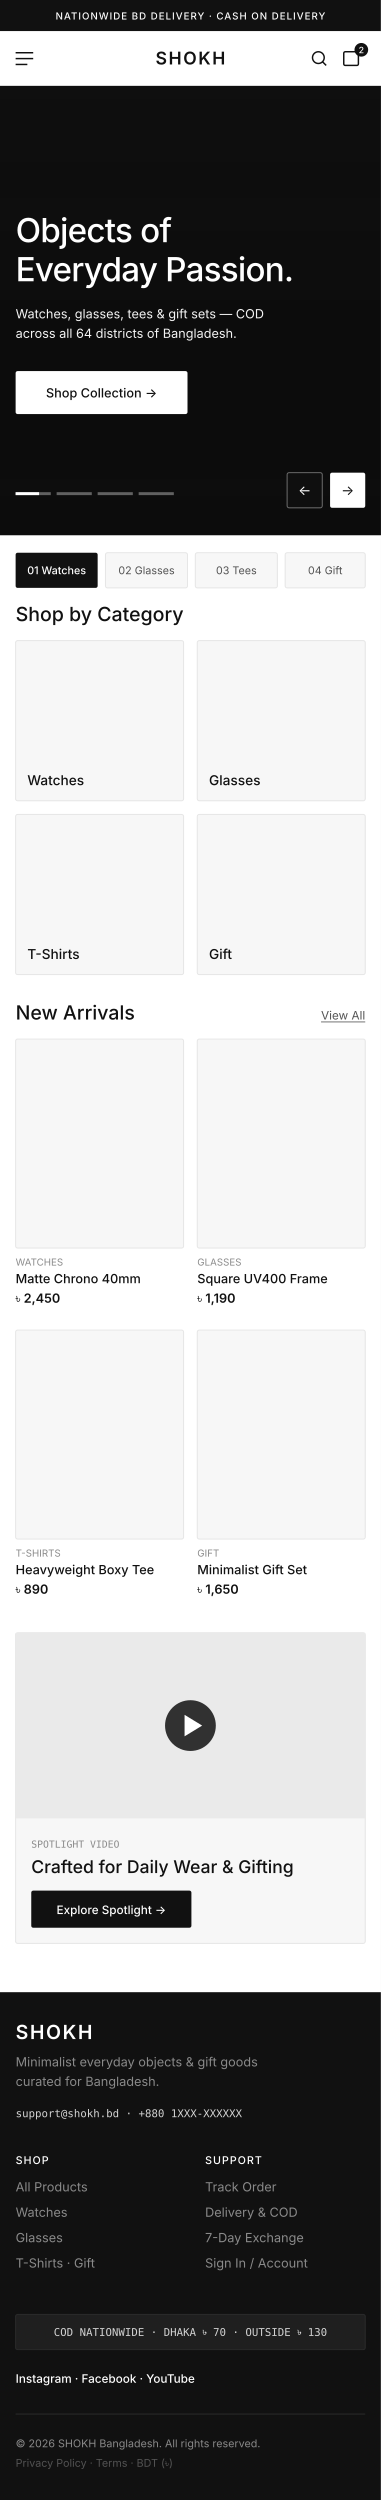
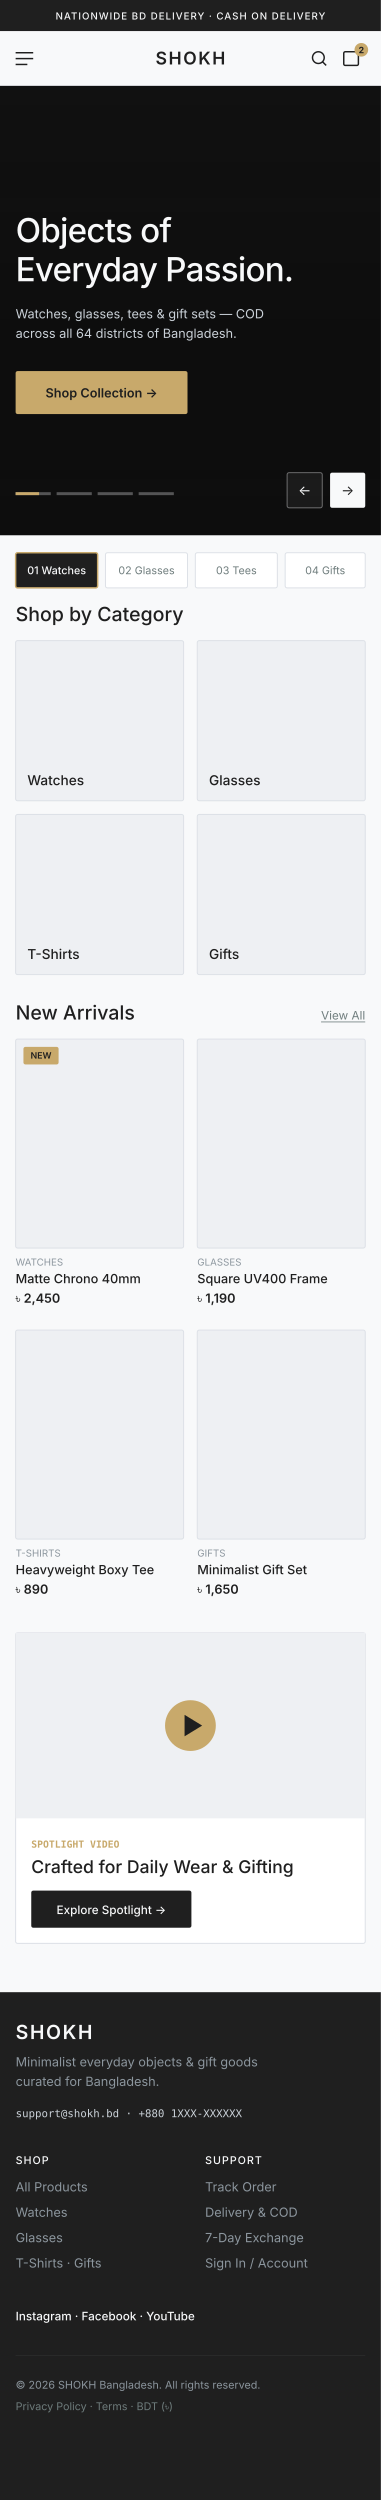
<svg xmlns="http://www.w3.org/2000/svg" width="390" height="2560" viewBox="0 0 390 2560" fill="none">
-   <rect id="Landing-V2-Mobile-BG" width="390" height="2560" fill="#FFFFFF" />
+   <rect id="Landing-Mobile-BG" width="390" height="2560" fill="#F8F9FA" />
  <g id="01-Mobile-Navbar">
-     <rect width="390" height="32" fill="#111111" />
-     <text x="195" y="20" text-anchor="middle" fill="#FFFFFF" font-family="Inter, sans-serif" font-size="10" font-weight="500" letter-spacing="1">NATIONWIDE BD DELIVERY · CASH ON DELIVERY</text>
-     <rect y="32" width="390" height="56" fill="#FFFFFF" />
-     <line x1="0" y1="88" x2="390" y2="88" stroke="#E5E5E5" />
-     <line x1="16" y1="54" x2="34" y2="54" stroke="#111111" stroke-width="1.5" />
-     <line x1="16" y1="60" x2="34" y2="60" stroke="#111111" stroke-width="1.5" />
-     <line x1="16" y1="66" x2="28" y2="66" stroke="#111111" stroke-width="1.5" />
-     <text x="195" y="66" text-anchor="middle" fill="#111111" font-family="Inter, sans-serif" font-size="18" font-weight="600" letter-spacing="1.6">SHOKH</text>
-     <circle cx="326" cy="59" r="6" stroke="#111111" stroke-width="1.5" />
-     <line x1="330" y1="63" x2="334" y2="67" stroke="#111111" stroke-width="1.5" />
-     <rect x="352" y="53" width="15" height="14" rx="1.5" stroke="#111111" stroke-width="1.5" />
-     <circle cx="370" cy="51" r="7" fill="#111111" />
-     <text x="370" y="54.5" text-anchor="middle" fill="#FFFFFF" font-family="Inter, sans-serif" font-size="9" font-weight="500">2</text>
+     <rect width="390" height="32" fill="#1F1F1F" />
+     <text x="195" y="20" text-anchor="middle" fill="#F8F9FA" font-family="Inter, sans-serif" font-size="10" font-weight="500" letter-spacing="1">NATIONWIDE BD DELIVERY · CASH ON DELIVERY</text>
+     <rect y="32" width="390" height="56" fill="#F8F9FA" />
+     <line x1="0" y1="88" x2="390" y2="88" stroke="#DCE0E6" />
+     <line x1="16" y1="54" x2="34" y2="54" stroke="#1F1F1F" stroke-width="1.5" />
+     <line x1="16" y1="60" x2="34" y2="60" stroke="#1F1F1F" stroke-width="1.5" />
+     <line x1="16" y1="66" x2="28" y2="66" stroke="#1F1F1F" stroke-width="1.5" />
+     <text x="195" y="66" text-anchor="middle" fill="#1F1F1F" font-family="Inter, sans-serif" font-size="18" font-weight="600" letter-spacing="1.6">SHOKH</text>
+     <circle cx="326" cy="59" r="6" stroke="#1F1F1F" stroke-width="1.5" />
+     <line x1="330" y1="63" x2="334" y2="67" stroke="#1F1F1F" stroke-width="1.5" />
+     <rect x="352" y="53" width="15" height="14" rx="1.5" stroke="#1F1F1F" stroke-width="1.5" />
+     <circle cx="370" cy="51" r="7" fill="#C8A96B" />
+     <text x="370" y="54.5" text-anchor="middle" fill="#1F1F1F" font-family="Inter, sans-serif" font-size="9" font-weight="700">2</text>
  </g>
  <g id="02-Mob-Hero-Slider" transform="translate(0, 88)">
    <defs>
      <linearGradient id="HeroScrimMobile" x1="0" y1="0" x2="0" y2="460" gradientUnits="userSpaceOnUse">
        <stop offset="0%" stop-color="#0A0A0A" stop-opacity="0.68" />
        <stop offset="50%" stop-color="#0A0A0A" stop-opacity="0.82" />
        <stop offset="100%" stop-color="#0A0A0A" stop-opacity="0.86" />
      </linearGradient>
    </defs>
-     <rect id="IMG-Mob-Hero-Slide-1" width="390" height="460" fill="#181818" />
+     <rect id="IMG-Mob-Hero-Slide-1" width="390" height="460" fill="#1F1F1F" />
    <rect id="Mob-Hero-Dark-Scrim" width="390" height="460" fill="url(#HeroScrimMobile)" />
-     <text x="16" y="160" fill="#FFFFFF" font-family="Inter, sans-serif" font-size="34" font-weight="500" letter-spacing="-0.8">Objects of</text>
-     <text x="16" y="200" fill="#FFFFFF" font-family="Inter, sans-serif" font-size="34" font-weight="500" letter-spacing="-0.8">Everyday Passion.</text>
-     <text x="16" y="238" fill="#F5F5F5" font-family="Inter, sans-serif" font-size="13">Watches, glasses, tees &amp; gift sets — COD</text>
-     <text x="16" y="258" fill="#F5F5F5" font-family="Inter, sans-serif" font-size="13">across all 64 districts of Bangladesh.</text>
-     <rect x="16" y="292" width="176" height="44" rx="2" fill="#FFFFFF" />
-     <text x="104" y="319" text-anchor="middle" fill="#111111" font-family="Inter, sans-serif" font-size="13" font-weight="500">Shop Collection →</text>
-     <rect x="16" y="416" width="36" height="3" fill="#FFFFFF" fill-opacity="0.35" />
-     <rect x="16" y="416" width="24" height="3" fill="#FFFFFF" />
-     <rect x="58" y="416" width="36" height="3" fill="#FFFFFF" fill-opacity="0.35" />
-     <rect x="100" y="416" width="36" height="3" fill="#FFFFFF" fill-opacity="0.35" />
-     <rect x="142" y="416" width="36" height="3" fill="#FFFFFF" fill-opacity="0.35" />
-     <rect x="294" y="396" width="36" height="36" rx="2" fill="#111111" fill-opacity="0.75" stroke="#FFFFFF" stroke-opacity="0.4" />
-     <text x="312" y="419" text-anchor="middle" fill="#FFFFFF" font-family="Inter, sans-serif" font-size="14">←</text>
-     <rect x="338" y="396" width="36" height="36" rx="2" fill="#FFFFFF" />
-     <text x="356" y="419" text-anchor="middle" fill="#111111" font-family="Inter, sans-serif" font-size="14">→</text>
+     <text x="16" y="160" fill="#F8F9FA" font-family="Inter, sans-serif" font-size="34" font-weight="500" letter-spacing="-0.8">Objects of</text>
+     <text x="16" y="200" fill="#F8F9FA" font-family="Inter, sans-serif" font-size="34" font-weight="500" letter-spacing="-0.8">Everyday Passion.</text>
+     <text x="16" y="238" fill="#CBD2D9" font-family="Inter, sans-serif" font-size="13">Watches, glasses, tees &amp; gift sets — COD</text>
+     <text x="16" y="258" fill="#CBD2D9" font-family="Inter, sans-serif" font-size="13">across all 64 districts of Bangladesh.</text>
+     <rect x="16" y="292" width="176" height="44" rx="2" fill="#C8A96B" />
+     <text x="104" y="319" text-anchor="middle" fill="#1F1F1F" font-family="Inter, sans-serif" font-size="13" font-weight="600">Shop Collection →</text>
+     <rect x="16" y="416" width="36" height="3" fill="#F8F9FA" fill-opacity="0.30" />
+     <rect x="16" y="416" width="24" height="3" fill="#C8A96B" />
+     <rect x="58" y="416" width="36" height="3" fill="#F8F9FA" fill-opacity="0.30" />
+     <rect x="100" y="416" width="36" height="3" fill="#F8F9FA" fill-opacity="0.30" />
+     <rect x="142" y="416" width="36" height="3" fill="#F8F9FA" fill-opacity="0.30" />
+     <rect x="294" y="396" width="36" height="36" rx="2" fill="#1F1F1F" fill-opacity="0.75" stroke="#F8F9FA" stroke-opacity="0.4" />
+     <text x="312" y="419" text-anchor="middle" fill="#F8F9FA" font-family="Inter, sans-serif" font-size="14">←</text>
+     <rect x="338" y="396" width="36" height="36" rx="2" fill="#F8F9FA" />
+     <text x="356" y="419" text-anchor="middle" fill="#1F1F1F" font-family="Inter, sans-serif" font-size="14">→</text>
  </g>
  <g id="03-Mob-Slide-Strip" transform="translate(16, 566)">
-     <rect width="84" height="36" rx="2" fill="#111111" />
-     <text x="42" y="22" text-anchor="middle" fill="#FFFFFF" font-family="Inter, sans-serif" font-size="11" font-weight="500">01 Watches</text>
-     <rect x="92" width="84" height="36" rx="2" fill="#F7F7F7" stroke="#E5E5E5" />
-     <text x="134" y="22" text-anchor="middle" fill="#525252" font-family="Inter, sans-serif" font-size="11">02 Glasses</text>
-     <rect x="184" width="84" height="36" rx="2" fill="#F7F7F7" stroke="#E5E5E5" />
-     <text x="226" y="22" text-anchor="middle" fill="#525252" font-family="Inter, sans-serif" font-size="11">03 Tees</text>
-     <rect x="276" width="82" height="36" rx="2" fill="#F7F7F7" stroke="#E5E5E5" />
-     <text x="317" y="22" text-anchor="middle" fill="#525252" font-family="Inter, sans-serif" font-size="11">04 Gift</text>
+     <rect width="84" height="36" rx="2" fill="#1F1F1F" stroke="#C8A96B" stroke-width="1.5" />
+     <text x="42" y="22" text-anchor="middle" fill="#F8F9FA" font-family="Inter, sans-serif" font-size="11" font-weight="500">01 Watches</text>
+     <rect x="92" width="84" height="36" rx="2" fill="#FFFFFF" stroke="#DCE0E6" />
+     <text x="134" y="22" text-anchor="middle" fill="#6E7C7C" font-family="Inter, sans-serif" font-size="11">02 Glasses</text>
+     <rect x="184" width="84" height="36" rx="2" fill="#FFFFFF" stroke="#DCE0E6" />
+     <text x="226" y="22" text-anchor="middle" fill="#6E7C7C" font-family="Inter, sans-serif" font-size="11">03 Tees</text>
+     <rect x="276" width="82" height="36" rx="2" fill="#FFFFFF" stroke="#DCE0E6" />
+     <text x="317" y="22" text-anchor="middle" fill="#6E7C7C" font-family="Inter, sans-serif" font-size="11">04 Gifts</text>
  </g>
  <g id="04-Mob-Categories" transform="translate(16, 636)">
-     <text y="0" fill="#111111" font-family="Inter, sans-serif" font-size="20" font-weight="500">Shop by Category</text>
-     <rect id="IMG-Mob-Cat-1" y="20" width="172" height="164" rx="2" fill="#F7F7F7" stroke="#E5E5E5" />
-     <text x="12" y="168" fill="#111111" font-family="Inter, sans-serif" font-size="14" font-weight="500">Watches</text>
-     <rect id="IMG-Mob-Cat-2" x="186" y="20" width="172" height="164" rx="2" fill="#F7F7F7" stroke="#E5E5E5" />
-     <text x="198" y="168" fill="#111111" font-family="Inter, sans-serif" font-size="14" font-weight="500">Glasses</text>
-     <rect id="IMG-Mob-Cat-3" y="198" width="172" height="164" rx="2" fill="#F7F7F7" stroke="#E5E5E5" />
-     <text x="12" y="346" fill="#111111" font-family="Inter, sans-serif" font-size="14" font-weight="500">T-Shirts</text>
-     <rect id="IMG-Mob-Cat-4" x="186" y="198" width="172" height="164" rx="2" fill="#F7F7F7" stroke="#E5E5E5" />
-     <text x="198" y="346" fill="#111111" font-family="Inter, sans-serif" font-size="14" font-weight="500">Gift</text>
+     <text y="0" fill="#1F1F1F" font-family="Inter, sans-serif" font-size="20" font-weight="500">Shop by Category</text>
+     <rect id="IMG-Mob-Cat-1" y="20" width="172" height="164" rx="2" fill="#EEF0F3" stroke="#DCE0E6" />
+     <text x="12" y="168" fill="#1F1F1F" font-family="Inter, sans-serif" font-size="14" font-weight="500">Watches</text>
+     <rect id="IMG-Mob-Cat-2" x="186" y="20" width="172" height="164" rx="2" fill="#EEF0F3" stroke="#DCE0E6" />
+     <text x="198" y="168" fill="#1F1F1F" font-family="Inter, sans-serif" font-size="14" font-weight="500">Glasses</text>
+     <rect id="IMG-Mob-Cat-3" y="198" width="172" height="164" rx="2" fill="#EEF0F3" stroke="#DCE0E6" />
+     <text x="12" y="346" fill="#1F1F1F" font-family="Inter, sans-serif" font-size="14" font-weight="500">T-Shirts</text>
+     <rect id="IMG-Mob-Cat-4" x="186" y="198" width="172" height="164" rx="2" fill="#EEF0F3" stroke="#DCE0E6" />
+     <text x="198" y="346" fill="#1F1F1F" font-family="Inter, sans-serif" font-size="14" font-weight="500">Gifts</text>
  </g>
  <g id="05-Mob-New-Arrivals" transform="translate(16, 1044)">
-     <text y="0" fill="#111111" font-family="Inter, sans-serif" font-size="20" font-weight="500">New Arrivals</text>
-     <text x="358" y="0" text-anchor="end" fill="#525252" font-family="Inter, sans-serif" font-size="12" text-decoration="underline">View All</text>
-     <rect id="IMG-Mob-P1" y="20" width="172" height="214" rx="2" fill="#F7F7F7" stroke="#E5E5E5" />
-     <text y="252" fill="#8A8A8A" font-family="Inter, sans-serif" font-size="10">WATCHES</text>
-     <text y="270" fill="#111111" font-family="Inter, sans-serif" font-size="13" font-weight="500">Matte Chrono 40mm</text>
-     <text y="290" fill="#111111" font-family="Inter, sans-serif" font-size="13" font-weight="600">৳ 2,450</text>
-     <rect id="IMG-Mob-P2" x="186" y="20" width="172" height="214" rx="2" fill="#F7F7F7" stroke="#E5E5E5" />
-     <text x="186" y="252" fill="#8A8A8A" font-family="Inter, sans-serif" font-size="10">GLASSES</text>
-     <text x="186" y="270" fill="#111111" font-family="Inter, sans-serif" font-size="13" font-weight="500">Square UV400 Frame</text>
-     <text x="186" y="290" fill="#111111" font-family="Inter, sans-serif" font-size="13" font-weight="600">৳ 1,190</text>
-     <rect id="IMG-Mob-P3" y="318" width="172" height="214" rx="2" fill="#F7F7F7" stroke="#E5E5E5" />
-     <text y="550" fill="#8A8A8A" font-family="Inter, sans-serif" font-size="10">T-SHIRTS</text>
-     <text y="568" fill="#111111" font-family="Inter, sans-serif" font-size="13" font-weight="500">Heavyweight Boxy Tee</text>
-     <text y="588" fill="#111111" font-family="Inter, sans-serif" font-size="13" font-weight="600">৳ 890</text>
-     <rect id="IMG-Mob-P4" x="186" y="318" width="172" height="214" rx="2" fill="#F7F7F7" stroke="#E5E5E5" />
-     <text x="186" y="550" fill="#8A8A8A" font-family="Inter, sans-serif" font-size="10">GIFT</text>
-     <text x="186" y="568" fill="#111111" font-family="Inter, sans-serif" font-size="13" font-weight="500">Minimalist Gift Set</text>
-     <text x="186" y="588" fill="#111111" font-family="Inter, sans-serif" font-size="13" font-weight="600">৳ 1,650</text>
+     <text y="0" fill="#1F1F1F" font-family="Inter, sans-serif" font-size="20" font-weight="500">New Arrivals</text>
+     <text x="358" y="0" text-anchor="end" fill="#6E7C7C" font-family="Inter, sans-serif" font-size="12" text-decoration="underline">View All</text>
+     <rect id="IMG-Mob-P1" y="20" width="172" height="214" rx="2" fill="#EEF0F3" stroke="#DCE0E6" />
+     <rect x="8" y="28" width="36" height="18" rx="2" fill="#C8A96B" />
+     <text x="26" y="40" text-anchor="middle" fill="#1F1F1F" font-family="Inter, sans-serif" font-size="9" font-weight="600">NEW</text>
+     <text y="252" fill="#8C969E" font-family="Inter, sans-serif" font-size="10">WATCHES</text>
+     <text y="270" fill="#1F1F1F" font-family="Inter, sans-serif" font-size="13" font-weight="500">Matte Chrono 40mm</text>
+     <text y="290" fill="#1F1F1F" font-family="Inter, sans-serif" font-size="13" font-weight="600">৳ 2,450</text>
+     <rect id="IMG-Mob-P2" x="186" y="20" width="172" height="214" rx="2" fill="#EEF0F3" stroke="#DCE0E6" />
+     <text x="186" y="252" fill="#8C969E" font-family="Inter, sans-serif" font-size="10">GLASSES</text>
+     <text x="186" y="270" fill="#1F1F1F" font-family="Inter, sans-serif" font-size="13" font-weight="500">Square UV400 Frame</text>
+     <text x="186" y="290" fill="#1F1F1F" font-family="Inter, sans-serif" font-size="13" font-weight="600">৳ 1,190</text>
+     <rect id="IMG-Mob-P3" y="318" width="172" height="214" rx="2" fill="#EEF0F3" stroke="#DCE0E6" />
+     <text y="550" fill="#8C969E" font-family="Inter, sans-serif" font-size="10">T-SHIRTS</text>
+     <text y="568" fill="#1F1F1F" font-family="Inter, sans-serif" font-size="13" font-weight="500">Heavyweight Boxy Tee</text>
+     <text y="588" fill="#1F1F1F" font-family="Inter, sans-serif" font-size="13" font-weight="600">৳ 890</text>
+     <rect id="IMG-Mob-P4" x="186" y="318" width="172" height="214" rx="2" fill="#EEF0F3" stroke="#DCE0E6" />
+     <text x="186" y="550" fill="#8C969E" font-family="Inter, sans-serif" font-size="10">GIFTS</text>
+     <text x="186" y="568" fill="#1F1F1F" font-family="Inter, sans-serif" font-size="13" font-weight="500">Minimalist Gift Set</text>
+     <text x="186" y="588" fill="#1F1F1F" font-family="Inter, sans-serif" font-size="13" font-weight="600">৳ 1,650</text>
  </g>
  <g id="06-Mob-Spotlight" transform="translate(16, 1672)">
-     <rect width="358" height="318" rx="2" fill="#F7F7F7" stroke="#E5E5E5" />
-     <rect id="IMG-Mob-Spotlight" width="358" height="190" fill="#EAEAEA" />
-     <circle cx="179" cy="95" r="26" fill="#111111" fill-opacity="0.85" />
-     <polygon points="173,84 191,95 173,106" fill="#FFFFFF" />
-     <text x="16" y="220" fill="#8A8A8A" font-family="JetBrains Mono, monospace" font-size="10">SPOTLIGHT VIDEO</text>
-     <text x="16" y="246" fill="#111111" font-family="Inter, sans-serif" font-size="18" font-weight="500">Crafted for Daily Wear &amp; Gifting</text>
-     <rect x="16" y="264" width="164" height="38" rx="2" fill="#111111" />
-     <text x="98" y="288" text-anchor="middle" fill="#FFFFFF" font-family="Inter, sans-serif" font-size="12" font-weight="500">Explore Spotlight →</text>
+     <rect width="358" height="318" rx="2" fill="#FFFFFF" stroke="#DCE0E6" />
+     <rect id="IMG-Mob-Spotlight" width="358" height="190" fill="#EEF0F3" />
+     <circle cx="179" cy="95" r="26" fill="#C8A96B" />
+     <polygon points="173,84 191,95 173,106" fill="#1F1F1F" />
+     <text x="16" y="220" fill="#C8A96B" font-family="JetBrains Mono, monospace" font-size="10" font-weight="600">SPOTLIGHT VIDEO</text>
+     <text x="16" y="246" fill="#1F1F1F" font-family="Inter, sans-serif" font-size="18" font-weight="500">Crafted for Daily Wear &amp; Gifting</text>
+     <rect x="16" y="264" width="164" height="38" rx="2" fill="#1F1F1F" />
+     <text x="98" y="288" text-anchor="middle" fill="#F8F9FA" font-family="Inter, sans-serif" font-size="12" font-weight="500">Explore Spotlight →</text>
  </g>
  <g id="07-Mobile-Footer" transform="translate(0, 2040)">
-     <rect width="390" height="520" fill="#111111" />
-     <text x="16" y="48" fill="#FFFFFF" font-family="Inter, sans-serif" font-size="20" font-weight="600" letter-spacing="1.6">SHOKH</text>
-     <text x="16" y="76" fill="#8A8A8A" font-family="Inter, sans-serif" font-size="13">Minimalist everyday objects &amp; gift goods</text>
-     <text x="16" y="96" fill="#8A8A8A" font-family="Inter, sans-serif" font-size="13">curated for Bangladesh.</text>
-     <text x="16" y="128" fill="#D4D4D4" font-family="JetBrains Mono, monospace" font-size="11">support@shokh.bd · +880 1XXX-XXXXXX</text>
-     <text x="16" y="176" fill="#FFFFFF" font-family="Inter, sans-serif" font-size="11" font-weight="500" letter-spacing="1">SHOP</text>
-     <text x="16" y="204" fill="#8A8A8A" font-family="Inter, sans-serif" font-size="13">All Products</text>
-     <text x="16" y="230" fill="#8A8A8A" font-family="Inter, sans-serif" font-size="13">Watches</text>
-     <text x="16" y="256" fill="#8A8A8A" font-family="Inter, sans-serif" font-size="13">Glasses</text>
-     <text x="16" y="282" fill="#8A8A8A" font-family="Inter, sans-serif" font-size="13">T-Shirts · Gift</text>
-     <text x="210" y="176" fill="#FFFFFF" font-family="Inter, sans-serif" font-size="11" font-weight="500" letter-spacing="1">SUPPORT</text>
-     <text x="210" y="204" fill="#8A8A8A" font-family="Inter, sans-serif" font-size="13">Track Order</text>
-     <text x="210" y="230" fill="#8A8A8A" font-family="Inter, sans-serif" font-size="13">Delivery &amp; COD</text>
-     <text x="210" y="256" fill="#8A8A8A" font-family="Inter, sans-serif" font-size="13">7-Day Exchange</text>
-     <text x="210" y="282" fill="#8A8A8A" font-family="Inter, sans-serif" font-size="13">Sign In / Account</text>
-     <rect x="16" y="330" width="358" height="36" rx="2" fill="#1F1F1F" stroke="#2A2A2A" />
-     <text x="195" y="352" text-anchor="middle" fill="#D4D4D4" font-family="JetBrains Mono, monospace" font-size="11">COD NATIONWIDE · DHAKA ৳ 70 · OUTSIDE ৳ 130</text>
-     <text x="16" y="400" fill="#FFFFFF" font-family="Inter, sans-serif" font-size="12" font-weight="500">Instagram  ·  Facebook  ·  YouTube</text>
-     <line x1="16" y1="432" x2="374" y2="432" stroke="#2A2A2A" />
-     <text x="16" y="466" fill="#8A8A8A" font-family="Inter, sans-serif" font-size="11">© 2026 SHOKH Bangladesh. All rights reserved.</text>
-     <text x="16" y="486" fill="#525252" font-family="Inter, sans-serif" font-size="11">Privacy Policy · Terms · BDT (৳)</text>
+     <rect width="390" height="520" fill="#1F1F1F" />
+     <text x="16" y="48" fill="#F8F9FA" font-family="Inter, sans-serif" font-size="20" font-weight="600" letter-spacing="1.6">SHOKH</text>
+     <text x="16" y="76" fill="#8C969E" font-family="Inter, sans-serif" font-size="13">Minimalist everyday objects &amp; gift goods</text>
+     <text x="16" y="96" fill="#8C969E" font-family="Inter, sans-serif" font-size="13">curated for Bangladesh.</text>
+     <text x="16" y="128" fill="#CBD2D9" font-family="JetBrains Mono, monospace" font-size="11">support@shokh.bd · +880 1XXX-XXXXXX</text>
+     <text x="16" y="176" fill="#F8F9FA" font-family="Inter, sans-serif" font-size="11" font-weight="500" letter-spacing="1">SHOP</text>
+     <text x="16" y="204" fill="#8C969E" font-family="Inter, sans-serif" font-size="13">All Products</text>
+     <text x="16" y="230" fill="#8C969E" font-family="Inter, sans-serif" font-size="13">Watches</text>
+     <text x="16" y="256" fill="#8C969E" font-family="Inter, sans-serif" font-size="13">Glasses</text>
+     <text x="16" y="282" fill="#8C969E" font-family="Inter, sans-serif" font-size="13">T-Shirts · Gifts</text>
+     <text x="210" y="176" fill="#F8F9FA" font-family="Inter, sans-serif" font-size="11" font-weight="500" letter-spacing="1">SUPPORT</text>
+     <text x="210" y="204" fill="#8C969E" font-family="Inter, sans-serif" font-size="13">Track Order</text>
+     <text x="210" y="230" fill="#8C969E" font-family="Inter, sans-serif" font-size="13">Delivery &amp; COD</text>
+     <text x="210" y="256" fill="#8C969E" font-family="Inter, sans-serif" font-size="13">7-Day Exchange</text>
+     <text x="210" y="282" fill="#8C969E" font-family="Inter, sans-serif" font-size="13">Sign In / Account</text>
+     <text x="16" y="336" fill="#F8F9FA" font-family="Inter, sans-serif" font-size="12" font-weight="500">Instagram  ·  Facebook  ·  YouTube</text>
+     <line x1="16" y1="372" x2="374" y2="372" stroke="#2A2A2A" />
+     <text x="16" y="406" fill="#8C969E" font-family="Inter, sans-serif" font-size="11">© 2026 SHOKH Bangladesh. All rights reserved.</text>
+     <text x="16" y="428" fill="#6E7C7C" font-family="Inter, sans-serif" font-size="11">Privacy Policy · Terms · BDT (৳)</text>
  </g>
</svg>
